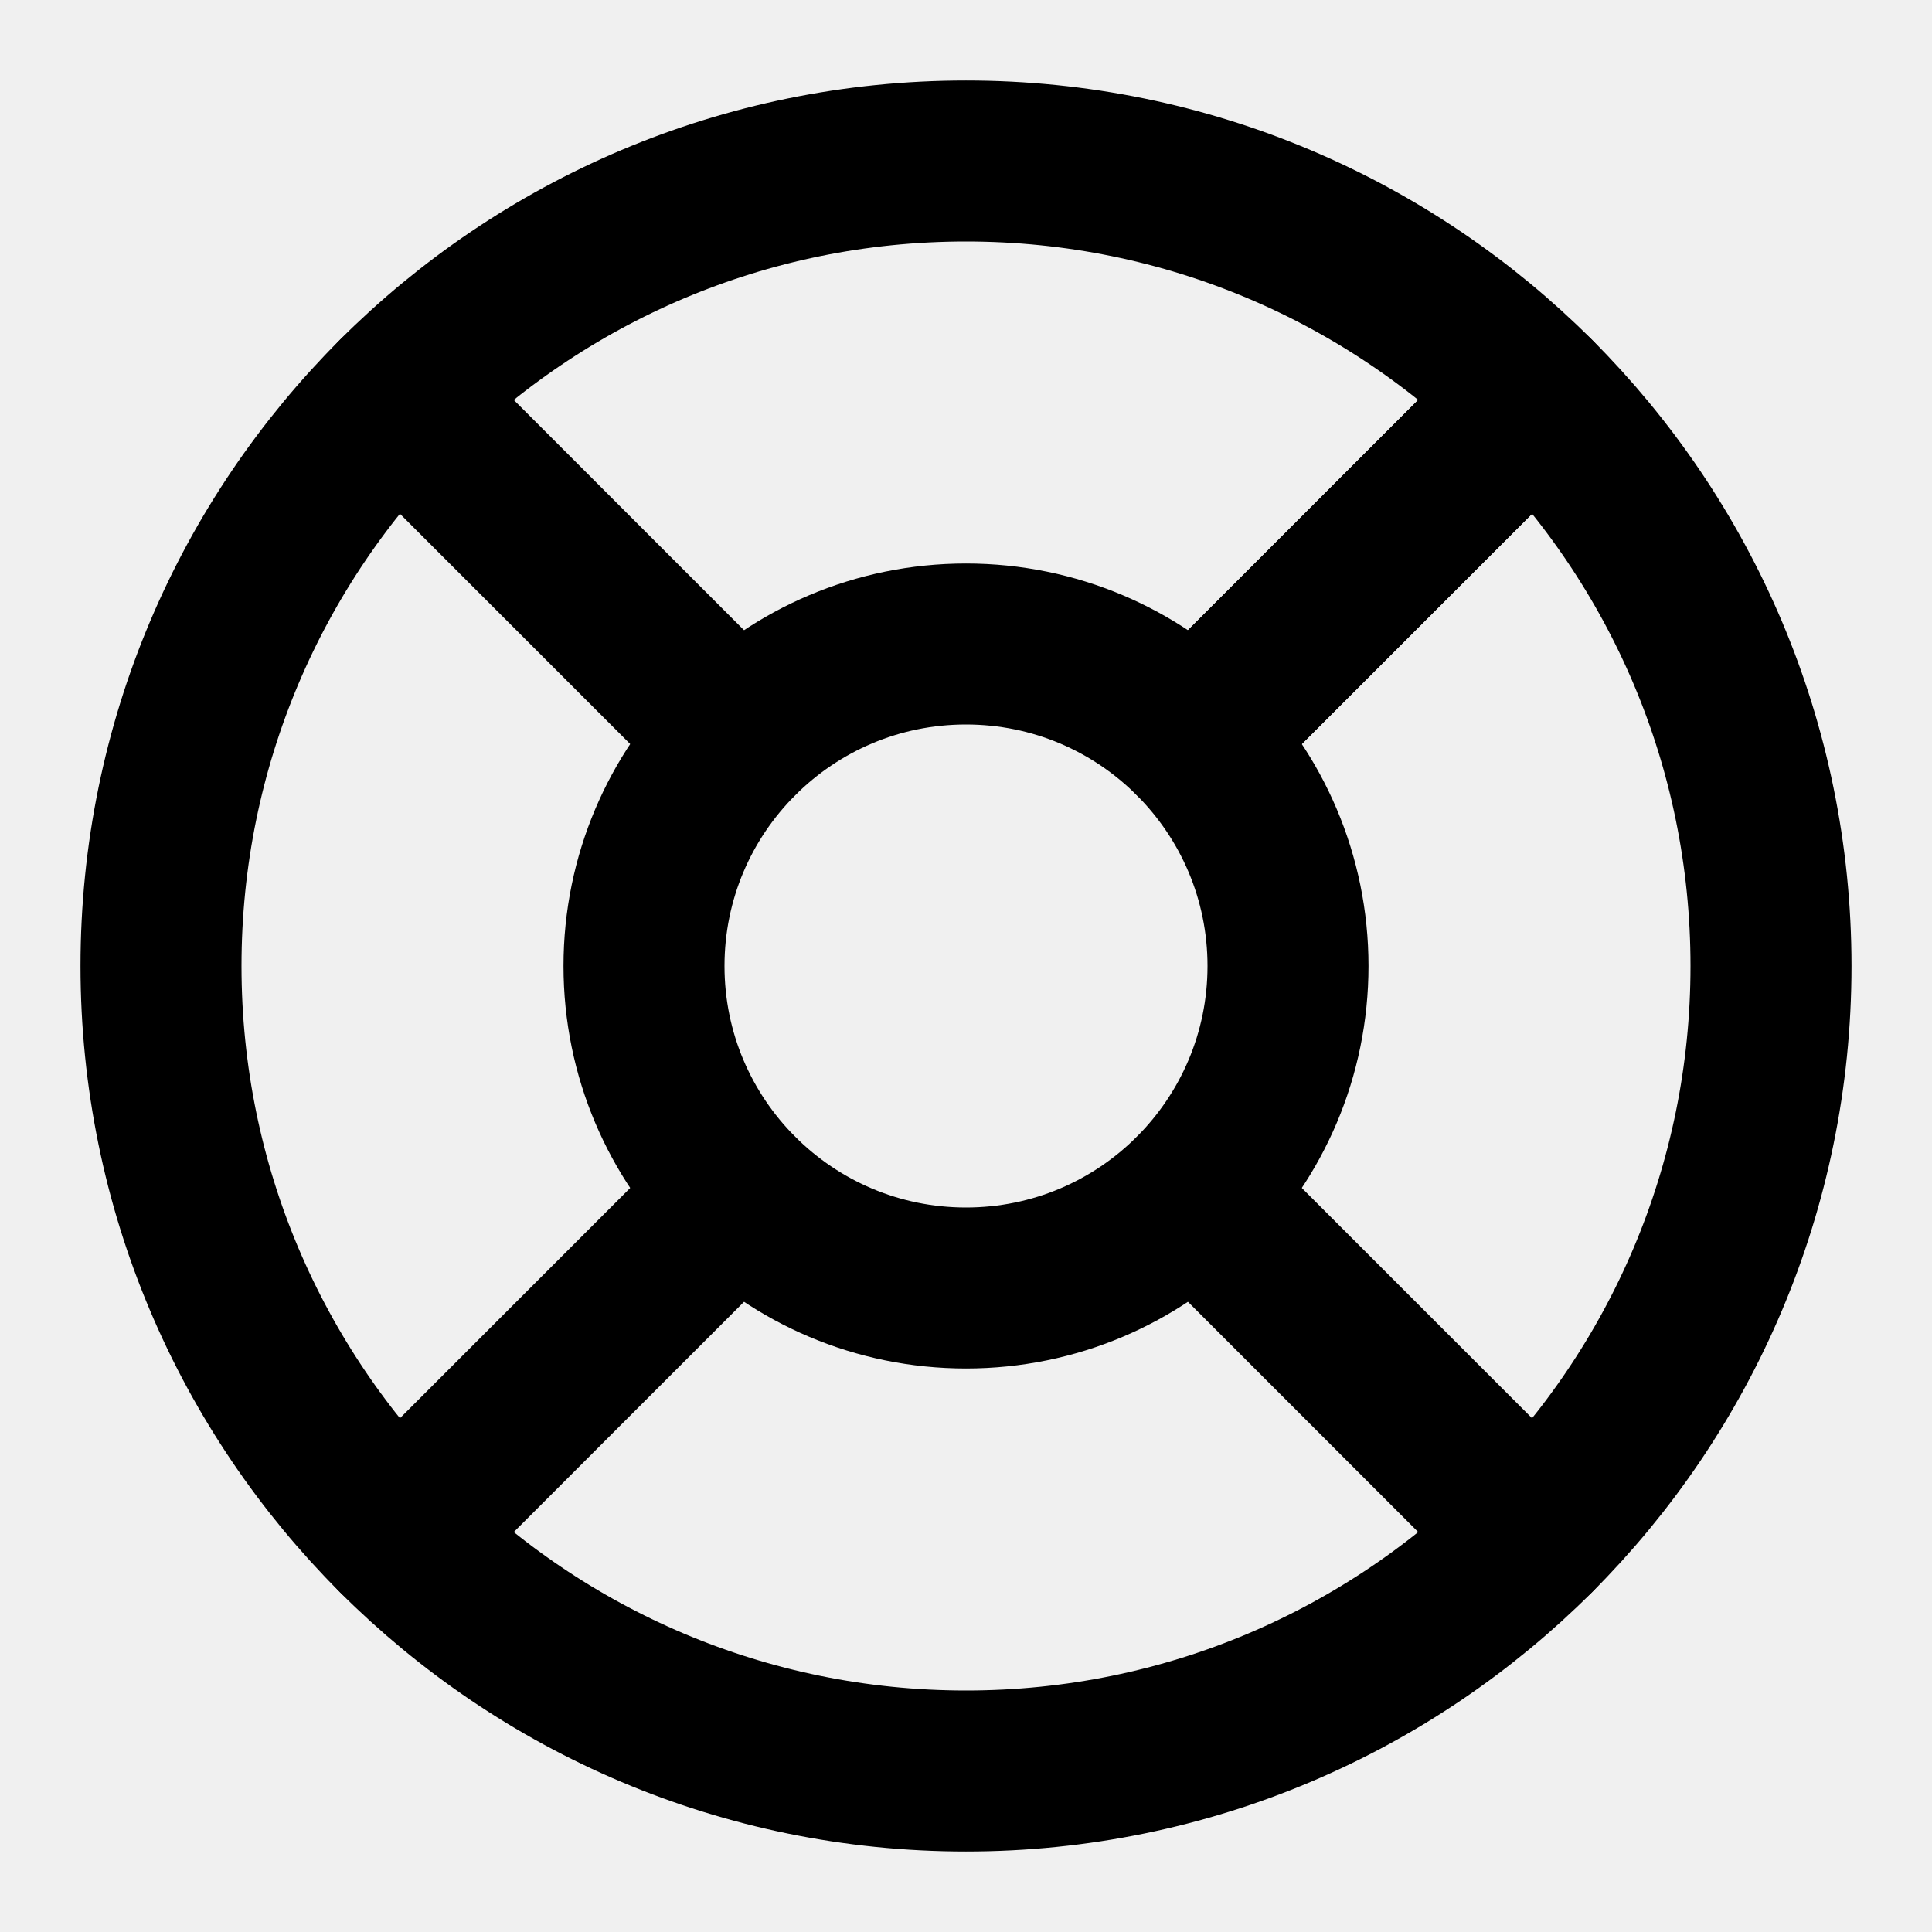
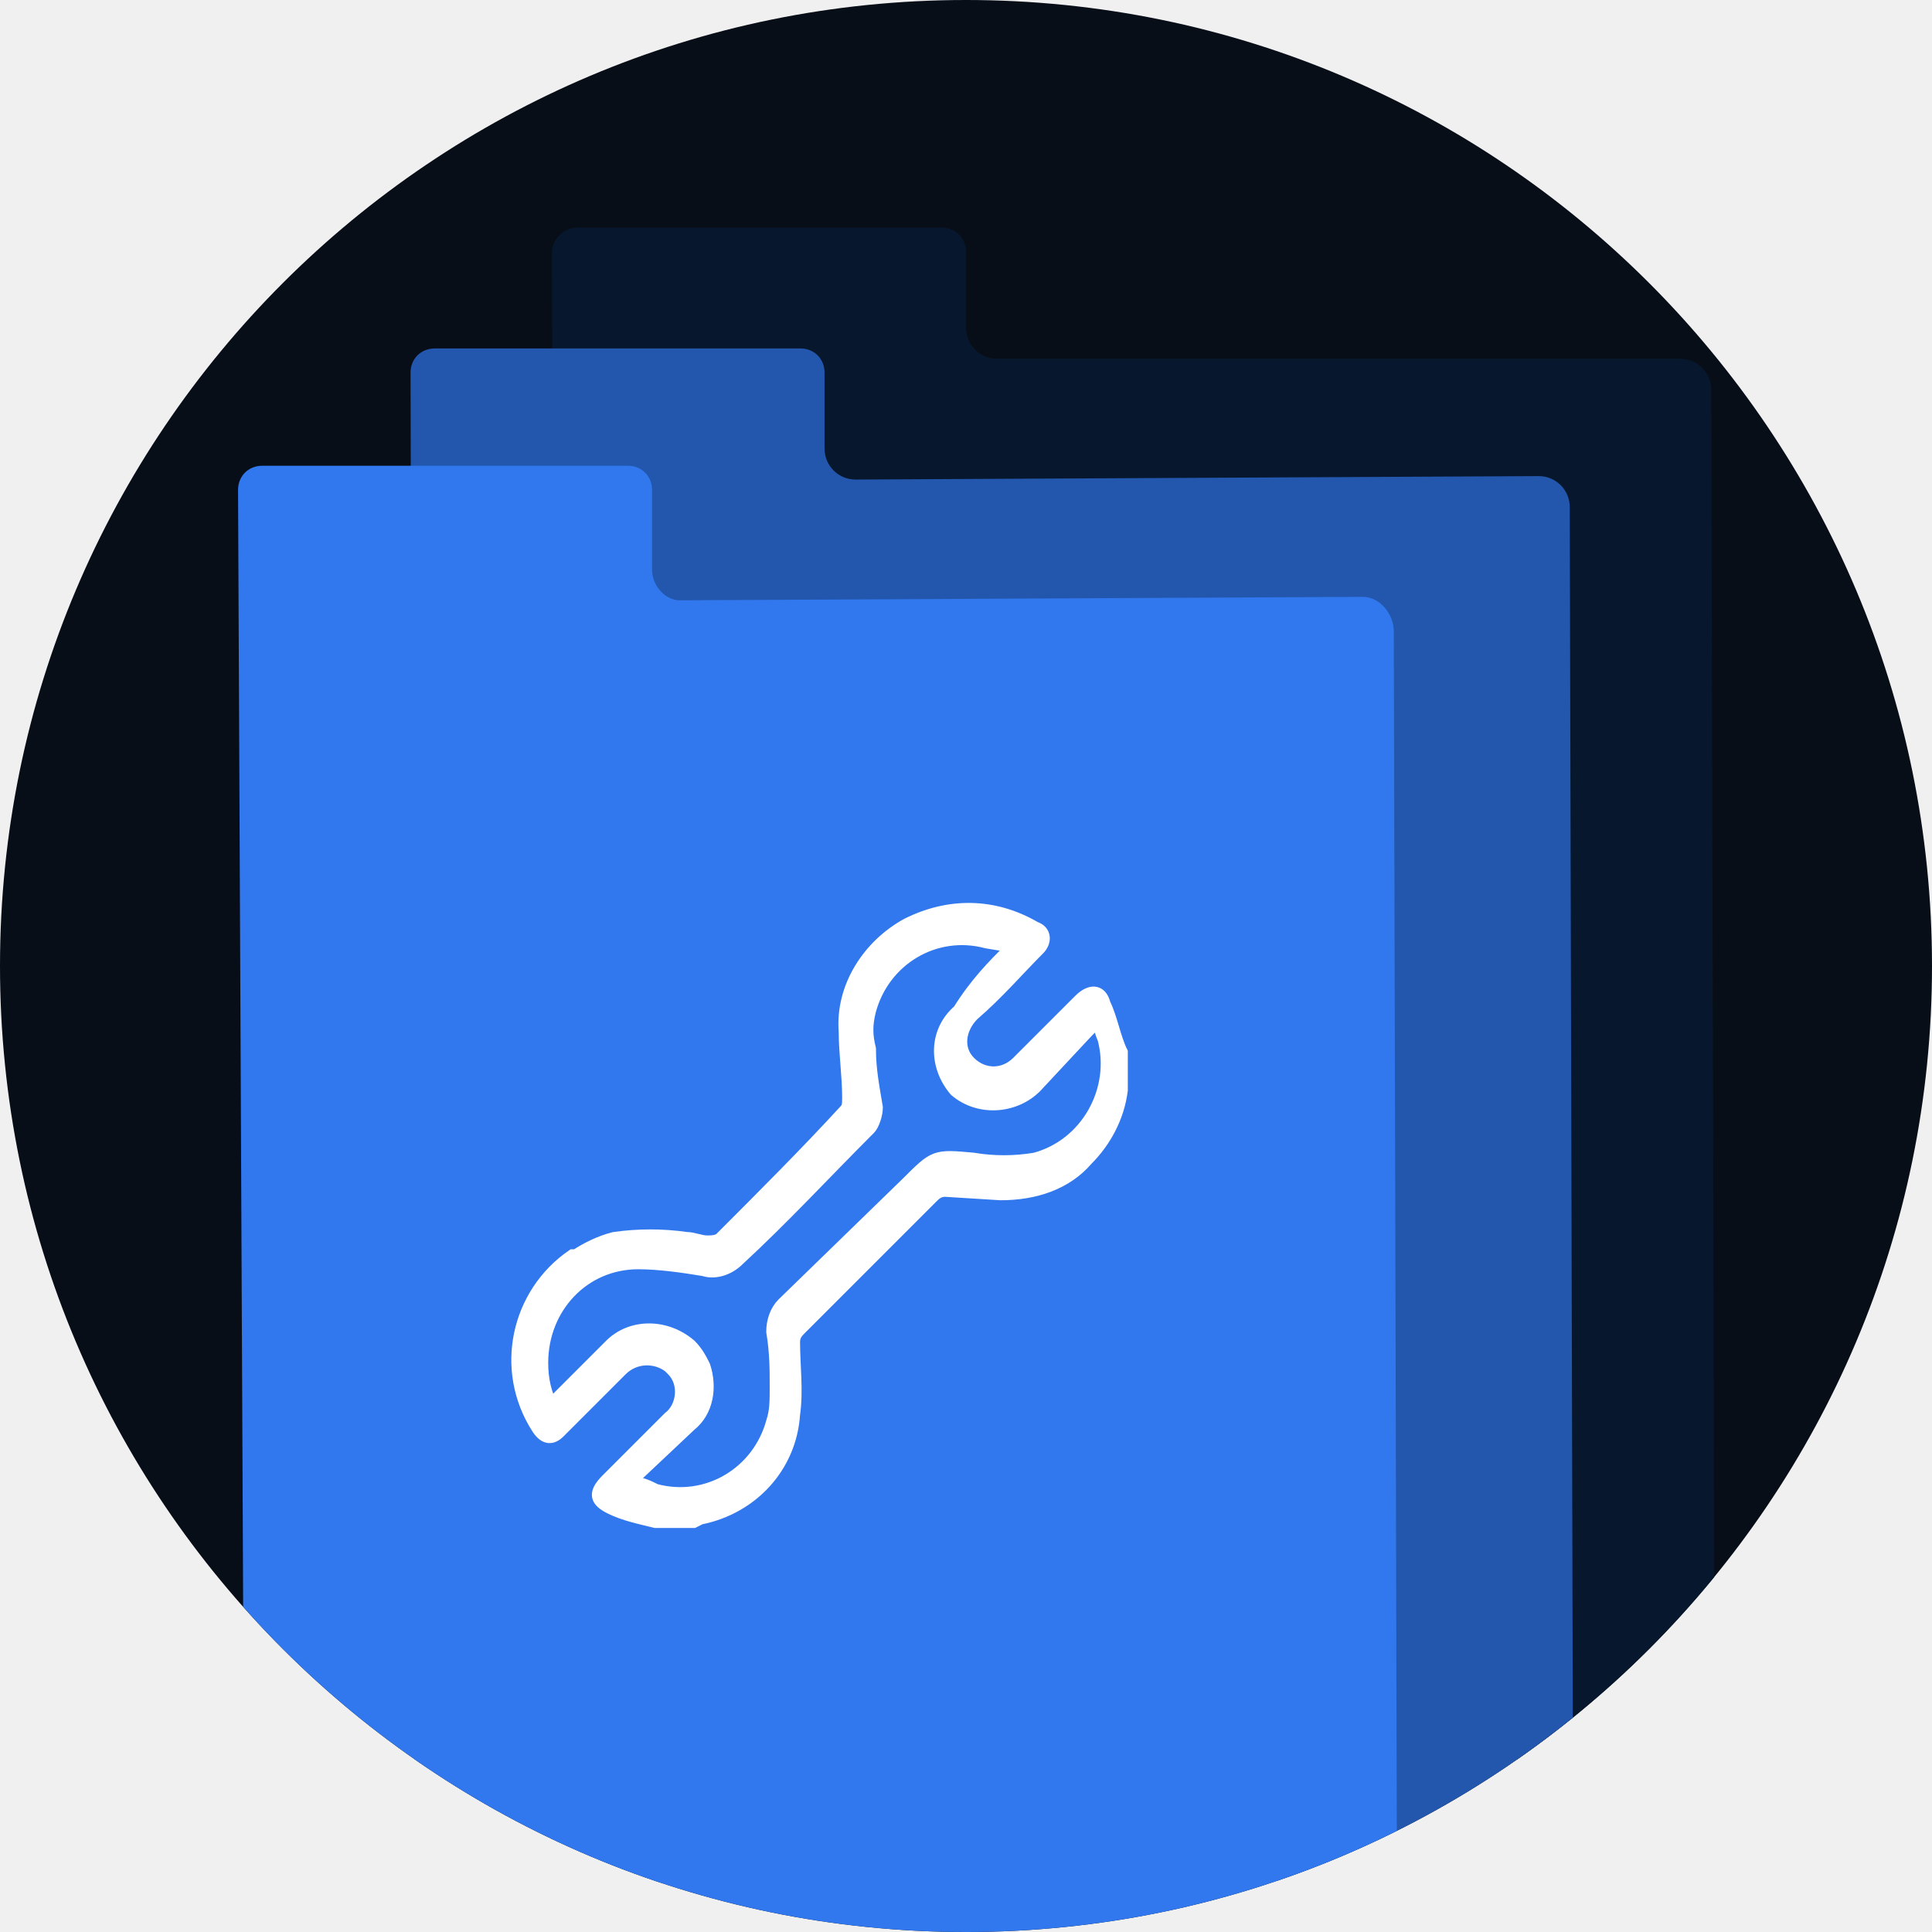
- <svg xmlns="http://www.w3.org/2000/svg" width="24" height="24" viewBox="0 0 24 24" fill="none" stroke="currentColor" stroke-width="2" stroke-linecap="round" stroke-linejoin="round" class="feather feather-life-buoy">
-   <circle cx="12" cy="12" r="10" />
-   <circle cx="12" cy="12" r="4" />
-   <line x1="4.93" y1="4.93" x2="9.17" y2="9.17" />
-   <line x1="14.83" y1="14.83" x2="19.07" y2="19.07" />
-   <line x1="14.83" y1="9.17" x2="19.07" y2="4.93" />
-   <line x1="14.83" y1="9.17" x2="18.36" y2="5.64" />
-   <line x1="4.93" y1="19.07" x2="9.17" y2="14.83" />
+ <svg xmlns="http://www.w3.org/2000/svg" xmlns:xlink="http://www.w3.org/1999/xlink" width="56" height="56" viewBox="0 0 56 56">
+   <defs>
+     <path id="a" d="M28 0c15.464 0 28 12.536 28 28S43.464 56 28 56 0 43.464 0 28 12.536 0 28 0" />
+   </defs>
+   <g fill="none" fill-rule="evenodd">
+     <mask id="b" fill="#fff">
+       <use xlink:href="#a" />
+     </mask>
+     <use fill="#080E18" xlink:href="#a" />
+     <path fill="#07182E" d="M16.7 6.6h10.6c.4 0 .7.3.7.7v2.2c0 .5.4.9.9.9h19.8c.5 0 .9.4.9.9l.1 39.7H16.1L16 7.3c0-.4.4-.7.7-.7" mask="url(#b)" />
+     <path fill="#2356AD" d="M12.6 10.1h10.6c.4 0 .7.3.7.7V13c0 .5.4.9.9.9l19.8-.1c.5 0 .9.4.9.9l.1 39.8-33.6.1-.1-43.8c0-.4.3-.7.7-.7" mask="url(#b)" />
+     <path fill="#3177ED" d="M7.6 13.5h10.6c.4 0 .7.3.7.7v2.3c0 .5.4.9.8.9l19.8-.1c.5 0 .9.5.9 1l.1 39.7H7.1l-.2-43.8c0-.4.3-.7.7-.7" mask="url(#b)" />
+     <path fill="#FFF" d="M29.3 27.5l-.1-.1-.6-.1c-1.5-.4-3 .5-3.4 2-.1.4-.1.7 0 1.1 0 .6.1 1.1.2 1.7 0 .2-.1.5-.2.6-1.3 1.3-2.5 2.6-3.8 3.8-.3.3-.7.4-1 .3-.6-.1-1.3-.2-1.9-.2-1.6 0-2.8 1.3-2.8 2.9 0 .5.1.9.3 1.3.1-.1.1-.2.2-.3l1.5-1.5c.6-.6 1.6-.6 2.3 0 .2.2.3.4.4.6.2.6.1 1.3-.4 1.7l-1.7 1.6.1.1c.2 0 .4.1.6.2 1.5.4 3-.5 3.4-2 .1-.3.1-.6.1-1 0-.5 0-1-.1-1.6 0-.3.1-.6.3-.8l3.6-3.5c.8-.8.8-.8 1.9-.7.6.1 1.2.1 1.8 0 1.5-.4 2.4-2 2-3.5-.1-.2-.1-.4-.2-.5l-.3.3-1.4 1.5c-.6.7-1.7.8-2.4.2-.6-.7-.6-1.7.1-2.3.5-.8 1-1.3 1.5-1.8zm3.2 4.1c-.1.8-.5 1.5-1 2-.6.7-1.5 1-2.5 1l-1.6-.1c-.2 0-.3.1-.4.2l-3.8 3.8c-.1.1-.2.2-.2.4 0 .7.1 1.4 0 2.1-.1 1.5-1.2 2.7-2.7 3l-.2.1H19c-.4-.1-.9-.2-1.3-.4s-.5-.4-.1-.8l1.8-1.8c.4-.3.5-1 .1-1.4l-.1-.1c-.4-.3-1-.3-1.4.1l-1.8 1.8c-.2.2-.4.2-.6-.1-1.1-1.7-.6-3.9 1-5h.1c.3-.2.7-.4 1.1-.5.7-.1 1.4-.1 2.1 0 .2 0 .4.1.6.1.1 0 .3 0 .4-.1 1.2-1.2 2.5-2.5 3.6-3.7.1-.1.1-.2.1-.4 0-.6-.1-1.3-.1-1.9-.1-1.3.7-2.5 1.8-3.1 1.2-.6 2.5-.6 3.7.1.3.1.3.4.1.6-.6.6-1.2 1.3-1.9 1.9-.4.4-.5 1-.1 1.4.4.4 1 .4 1.4 0l1.8-1.8c.3-.3.6-.3.7.1.2.4.3 1 .5 1.4v1.1z" mask="url(#b)" />
+     <path stroke="#FFF" stroke-width=".38" d="M29.3 27.5l-.1-.1-.6-.1c-1.5-.4-3 .5-3.4 2-.1.4-.1.7 0 1.1 0 .6.1 1.1.2 1.7 0 .2-.1.5-.2.6-1.3 1.3-2.5 2.6-3.8 3.8-.3.3-.7.4-1 .3-.6-.1-1.3-.2-1.9-.2-1.6 0-2.8 1.3-2.8 2.9 0 .5.1.9.3 1.3.1-.1.1-.2.2-.3l1.5-1.5c.6-.6 1.6-.6 2.3 0 .2.2.3.4.4.6.2.6.1 1.3-.4 1.7l-1.7 1.6.1.1c.2 0 .4.1.6.2 1.5.4 3-.5 3.4-2 .1-.3.1-.6.1-1 0-.5 0-1-.1-1.6 0-.3.1-.6.3-.8l3.6-3.5c.8-.8.8-.8 1.9-.7.6.1 1.2.1 1.8 0 1.5-.4 2.4-2 2-3.5-.1-.2-.1-.4-.2-.5l-.3.3-1.4 1.5c-.6.7-1.7.8-2.4.2-.6-.7-.6-1.7.1-2.3.5-.8 1-1.3 1.5-1.8zm3.2 4.1c-.1.8-.5 1.5-1 2-.6.7-1.5 1-2.5 1l-1.6-.1c-.2 0-.3.1-.4.2l-3.8 3.8c-.1.1-.2.2-.2.4 0 .7.1 1.4 0 2.1-.1 1.5-1.2 2.7-2.7 3l-.2.1H19c-.4-.1-.9-.2-1.3-.4s-.5-.4-.1-.8l1.8-1.8c.4-.3.5-1 .1-1.4l-.1-.1c-.4-.3-1-.3-1.4.1l-1.8 1.8c-.2.2-.4.2-.6-.1-1.1-1.7-.6-3.9 1-5h.1c.3-.2.7-.4 1.1-.5.7-.1 1.4-.1 2.1 0 .2 0 .4.1.6.1.1 0 .3 0 .4-.1 1.2-1.2 2.5-2.5 3.6-3.7.1-.1.1-.2.1-.4 0-.6-.1-1.3-.1-1.9-.1-1.3.7-2.5 1.8-3.1 1.2-.6 2.5-.6 3.7.1.3.1.3.4.1.6-.6.6-1.2 1.3-1.9 1.9-.4.4-.5 1-.1 1.4.4.4 1 .4 1.4 0l1.8-1.8c.3-.3.6-.3.7.1.2.4.3 1 .5 1.4v1.1z" mask="url(#b)" />
+   </g>
</svg>
